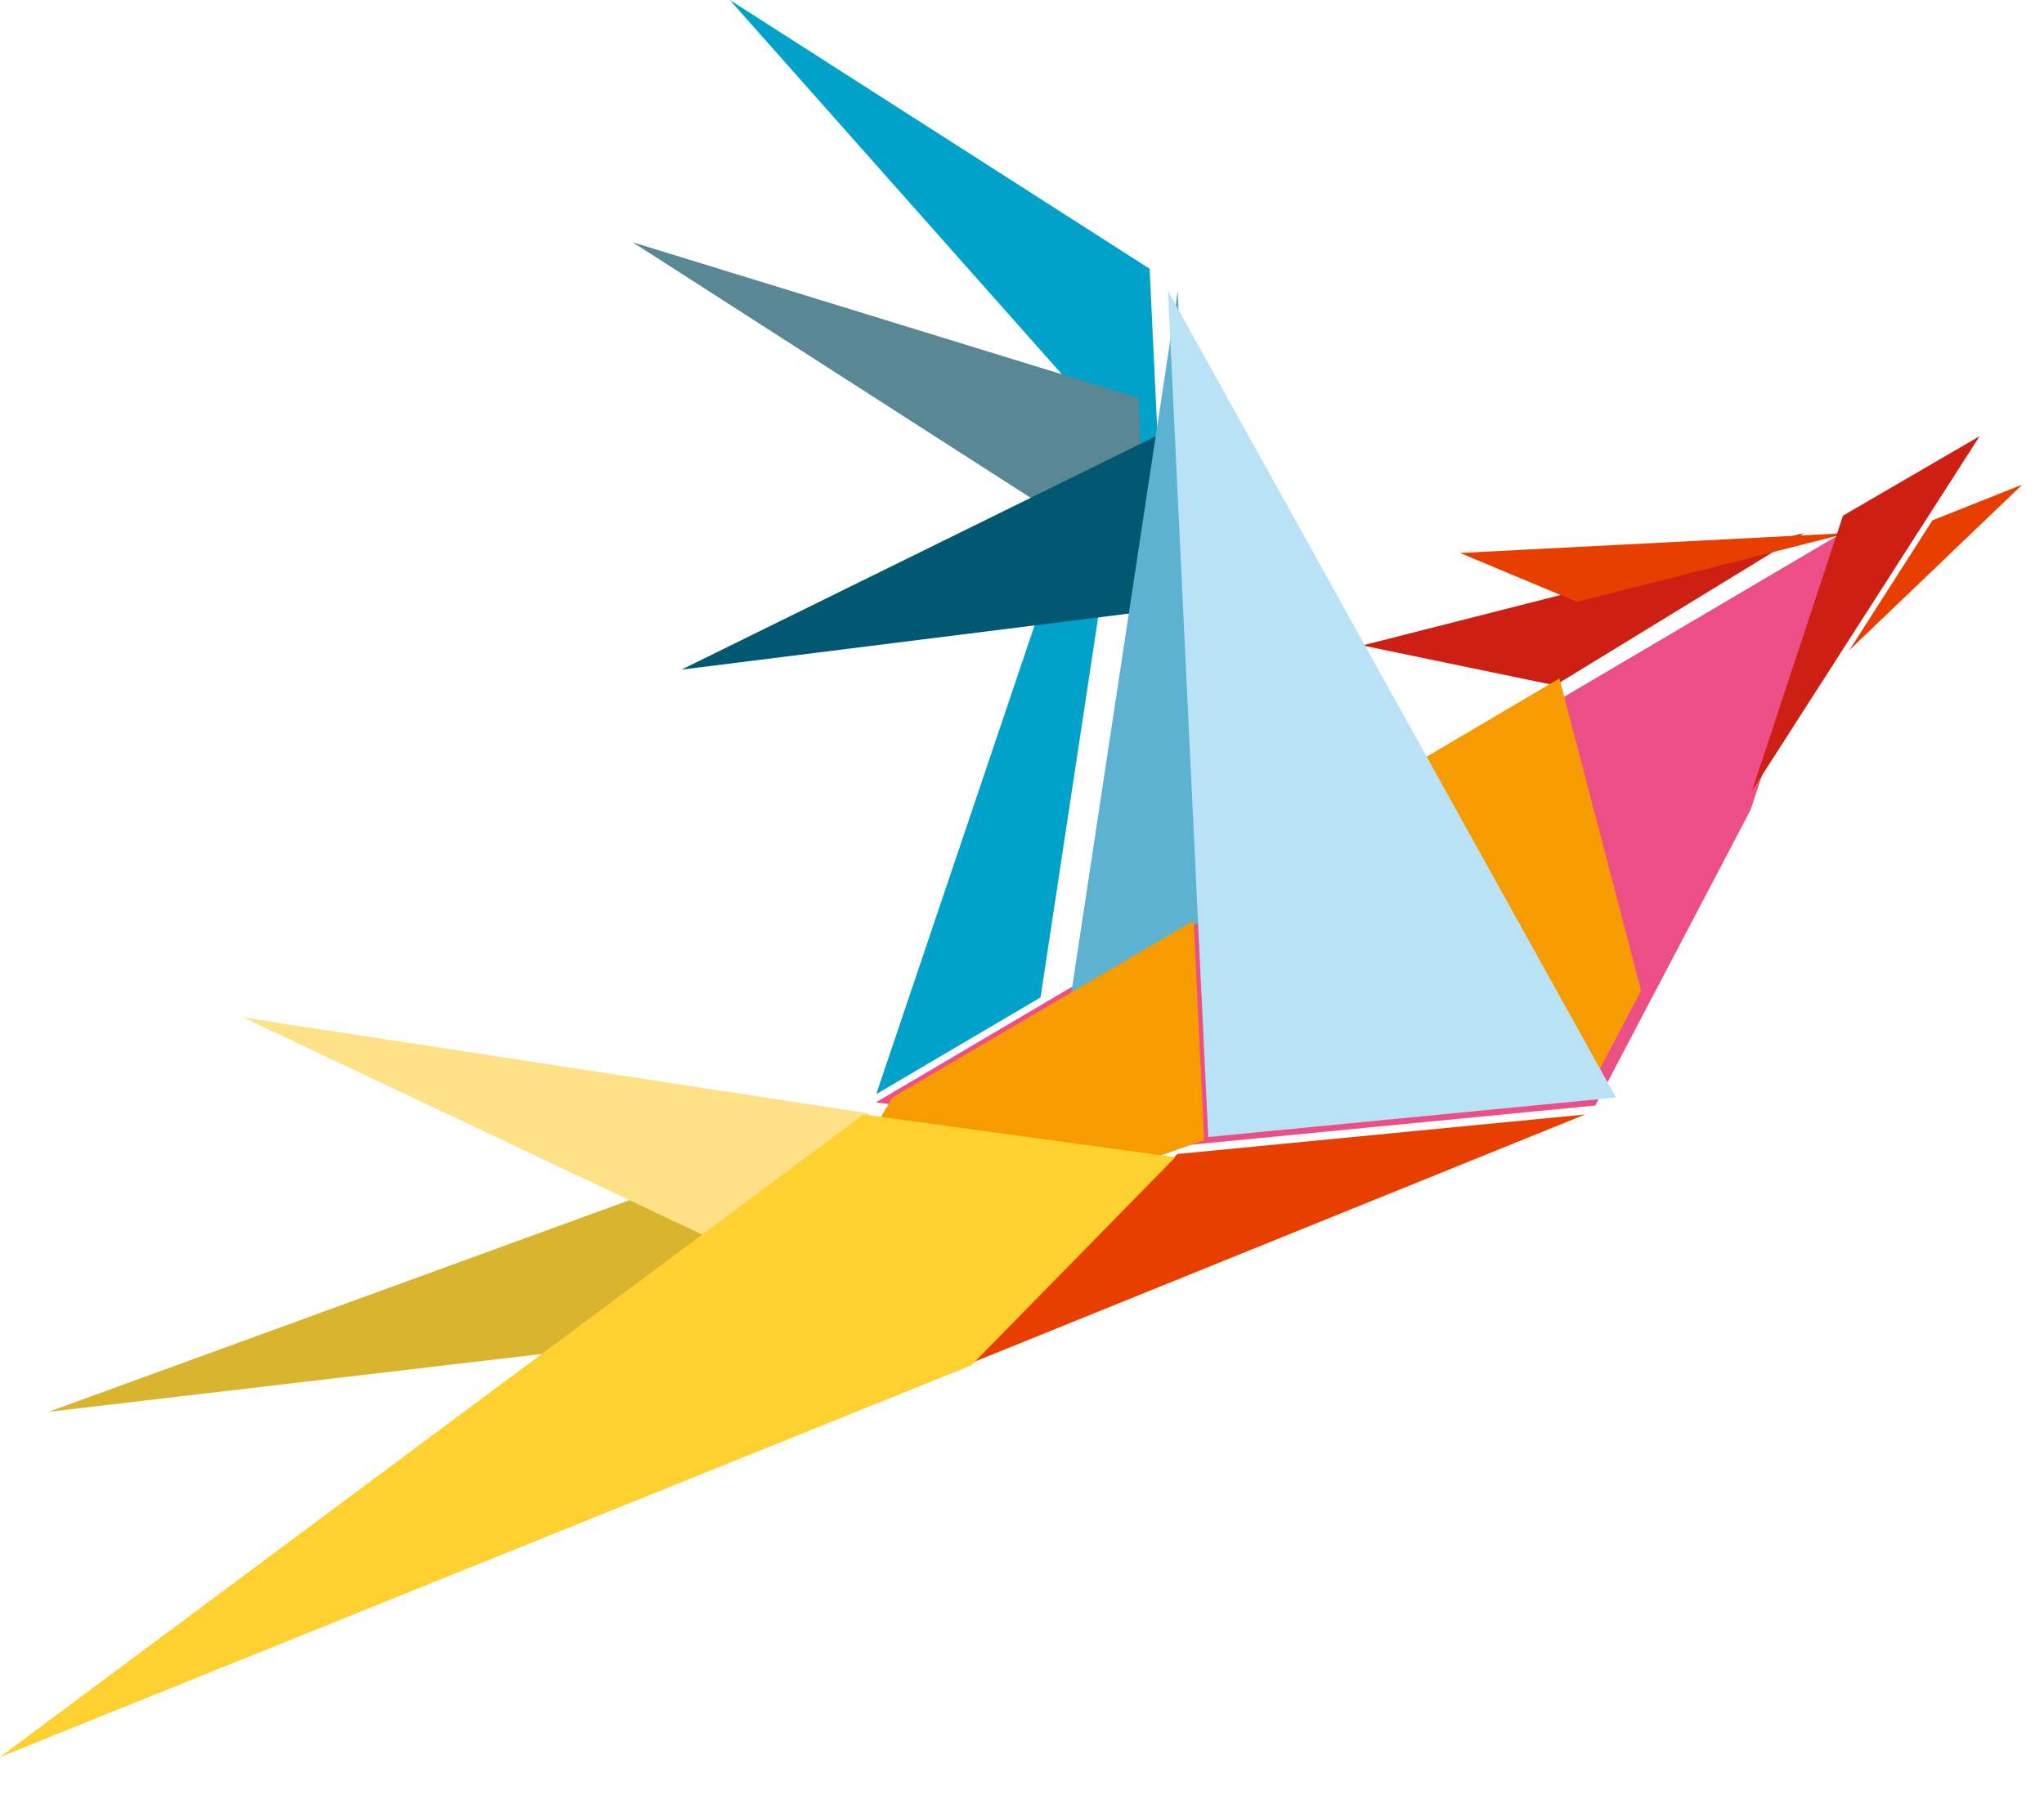
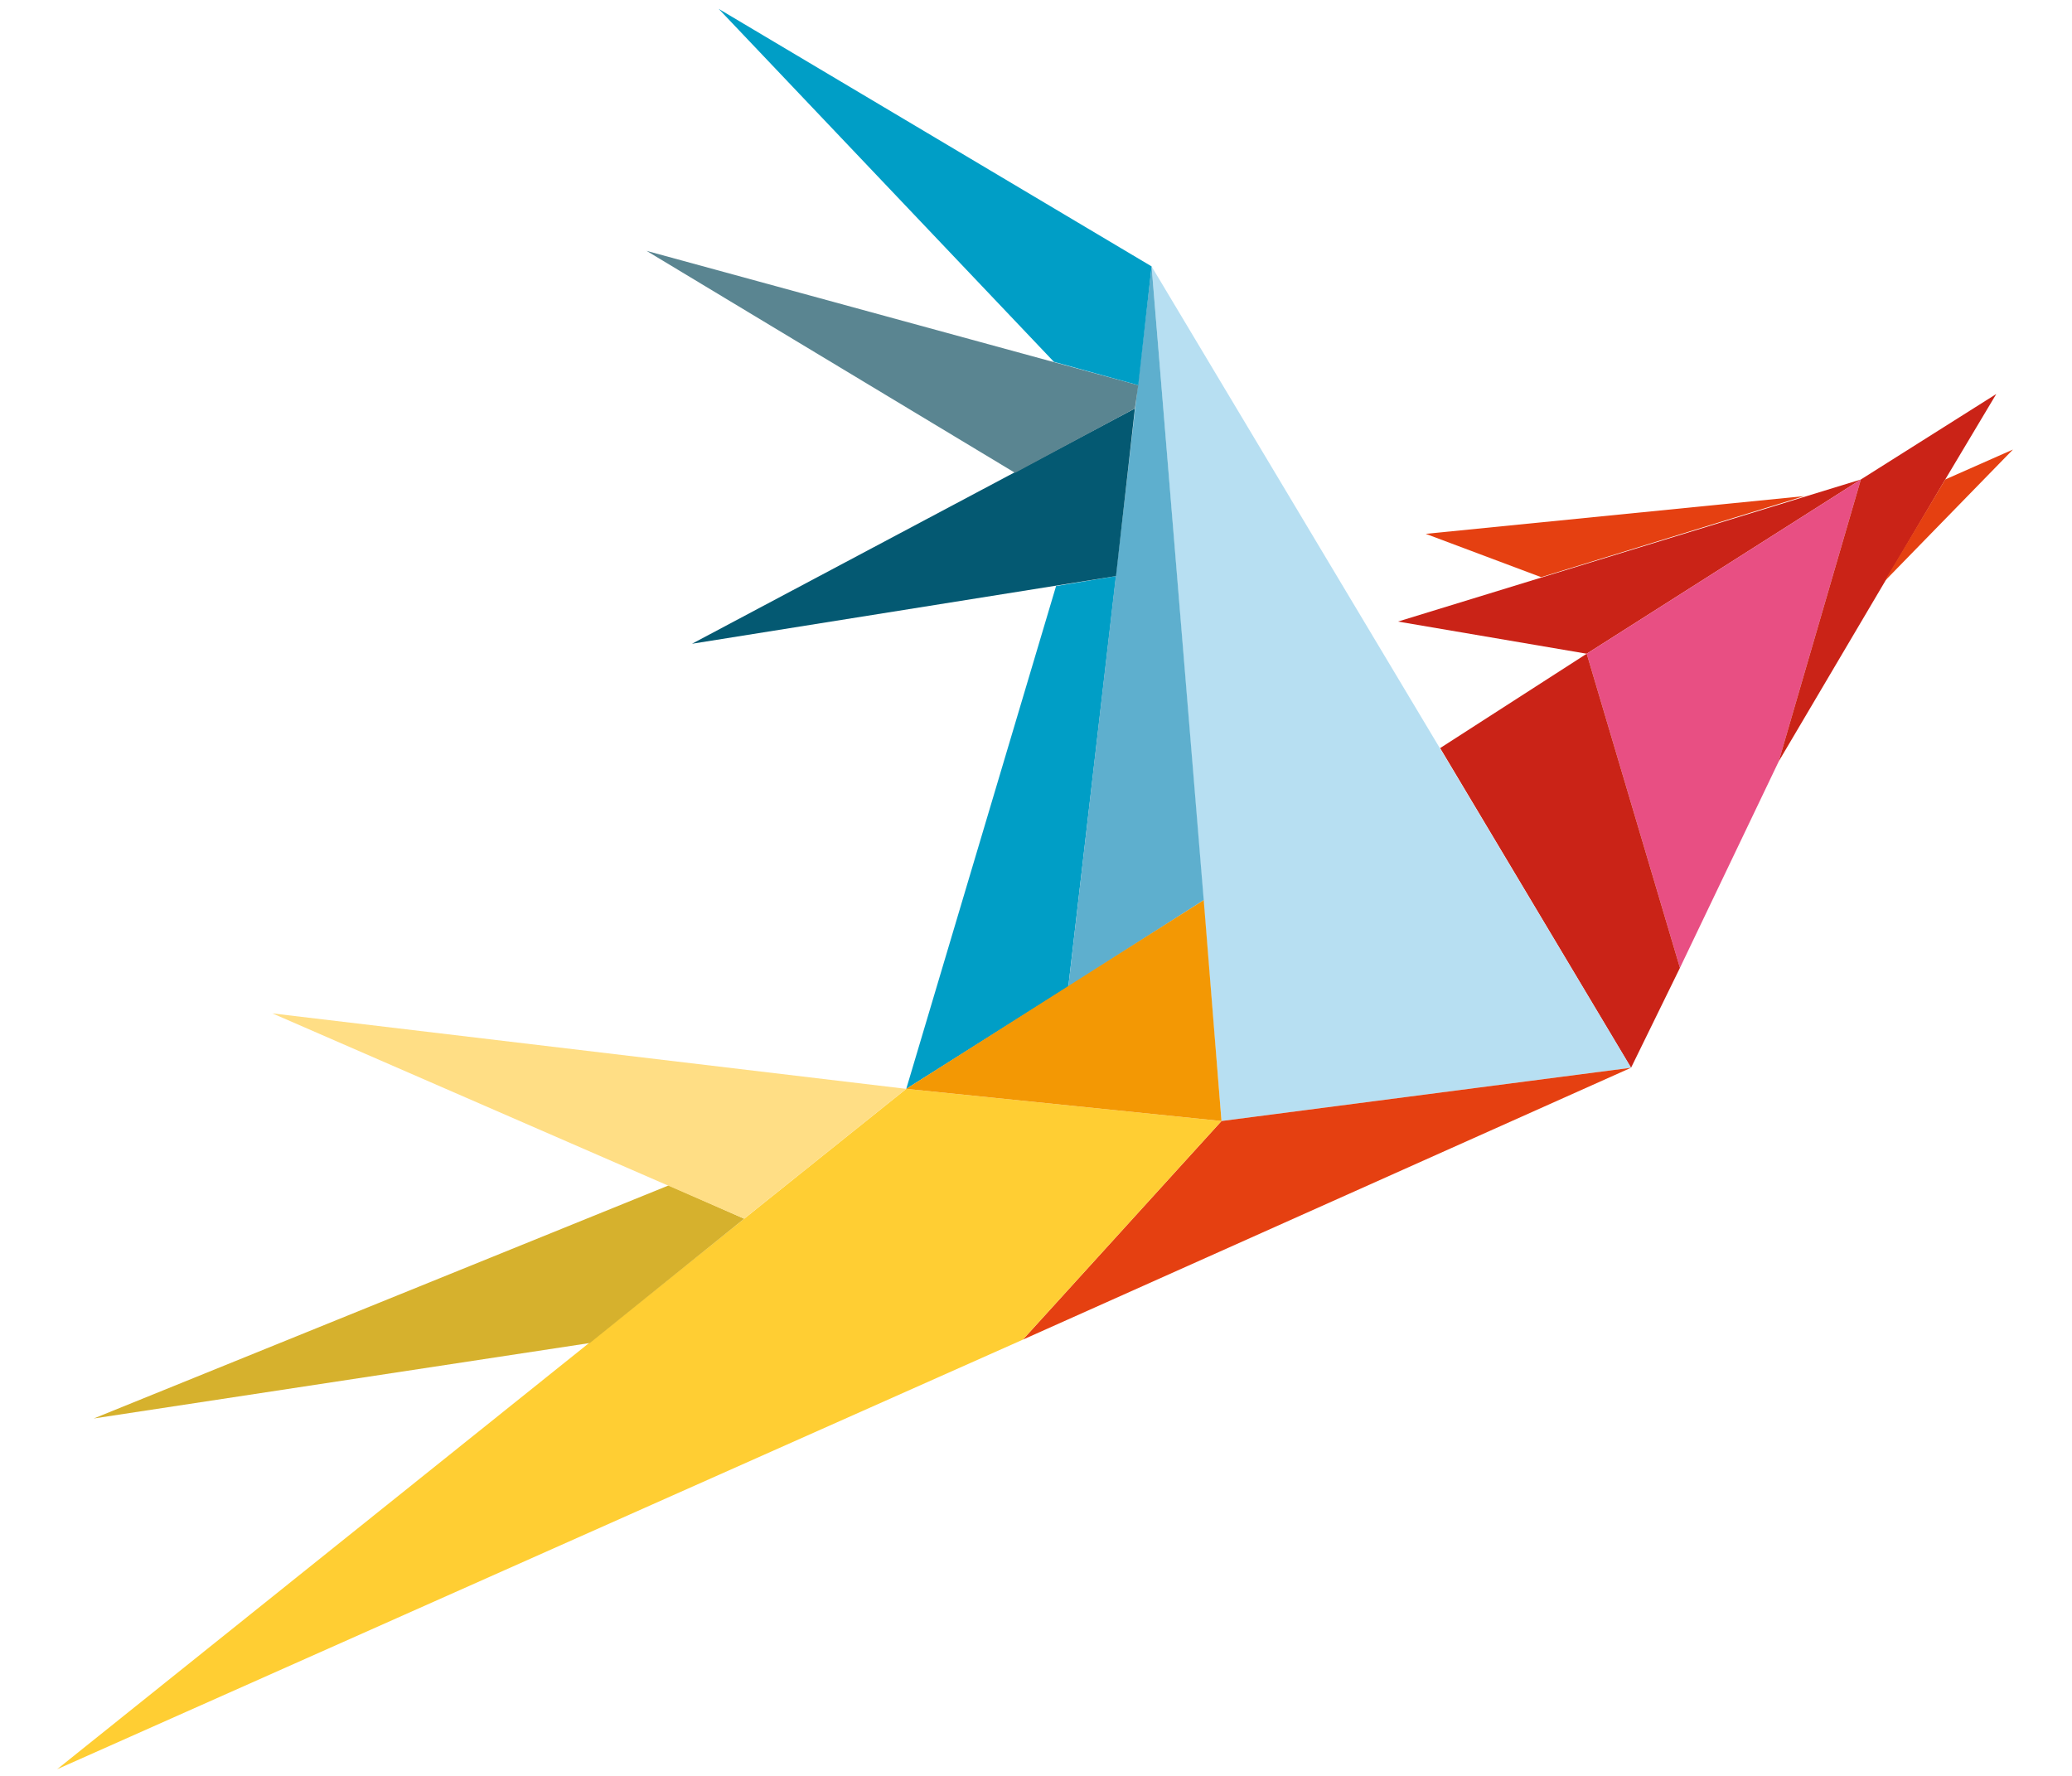
- <svg xmlns="http://www.w3.org/2000/svg" viewBox="0 0 41 36">
-   <g fill="none" fill-rule="evenodd">
-     <path d="m17.343 22.361l-16.367 5.965 22.71-2.664-6.343-3.301" fill="#d9b42f" />
-     <path d="m17.418 22.339l2.16 5.03-14.698-6.954 12.537 1.922" fill="#ffe188" />
-     <path d="m40.566 9.722l-1.804.718-1.666 2.605 3.47-3.323" fill="#e83f00" />
-     <path d="m36.19 10.694l-8.861 2.256 3.865.801 4.996-3.057" fill="#cd1f14" />
-     <path d="m37.07 10.694l-7.784.401 2.347.981 5.437-1.382" fill="#e83f00" />
-     <path d="m32 22.18l3.114-5.929 1.839-5.559-19.384 11.425 6.252.857 8.179-.793" fill="#eb4f86" />
-     <g fill="#00a2c9">
-       <path d="m23.02 5.833l-5.444 16.12 3.296-1.941 2.149-14.18" />
-       <path d="m23.06 5.392l-8.421-5.392 8.627 9.726-.206-4.334" />
+ <svg xmlns="http://www.w3.org/2000/svg" width="126px" height="108px" viewBox="0 0 42 36" version="1.1">
+   <defs />
+   <g id="Page-1" stroke="none" stroke-width="1" fill="none" fill-rule="evenodd">
+     <g id="logo">
+       <g transform="translate(1, 0)" id="Shape">
+         <path d="M27.337,12.6 L36.72,9.72 L31.163,13.252 L27.337,12.6 Z" fill="#CA2317" />
+         <path d="M33.053,19.62 L31.163,13.252 L36.72,9.72 L35.055,15.435 L33.053,19.62 Z" fill="#E84F83" />
+         <path d="M39.465,7.987 L38.43,9.72 L35.055,15.435 L36.72,9.72 L39.465,7.987 Z" fill="#CA2317" />
+         <path d="M39.803,9.113 L37.193,11.79 L38.43,9.72 L39.803,9.113 Z" fill="#E54011" />
+         <path d="M27.9,10.822 L35.572,10.057 L30.24,11.7 L27.9,10.822 Z" fill="#E54011" />
+         <path d="M28.192,15.165 L31.163,13.252 L33.053,19.62 L32.062,21.645 L28.192,15.165 Z" fill="#CA2317" />
+         <path d="M23.76,22.725 L22.343,5.4 L32.062,21.645 L23.76,22.725 Z" fill="#B7DFF2" />
+         <path d="M19.733,27.157 L23.76,22.725 L32.062,21.645 L19.733,27.157 Z" fill="#E54011" />
+         <path d="M0.158,35.865 L19.733,27.157 L23.76,22.725 L17.37,22.073 L0.158,35.865 Z" fill="#FFCE33" />
+         <path d="M0.9,28.755 L10.957,27.225 L14.085,24.705 L12.555,24.03 L0.9,28.755 Z" fill="#D6B12D" />
+         <path d="M4.522,20.543 L14.085,24.705 L17.37,22.073 L4.522,20.543 Z" fill="#FFDE85" />
+         <path d="M21.622,11.678 L20.407,11.88 L17.37,22.073 L20.655,20.003 L21.622,11.678 Z" fill="#009EC6" />
+         <path d="M23.4,18.247 L20.655,20.003 L22.343,5.4 L23.4,18.247 Z" fill="#5EAFCE" />
+         <path d="M13.027,13.05 L21.622,11.678 L22.005,8.28 L13.027,13.05 Z" fill="#045972" />
+         <path d="M12.105,5.085 L19.575,9.585 L22.005,8.28 L22.073,7.808 L12.105,5.085 Z" fill="#5A8591" />
+         <path d="M13.568,0.18 L20.363,7.335 L22.073,7.808 L22.343,5.4 L13.568,0.18 Z" fill="#009EC6" />
+         <path d="M17.37,22.073 L23.4,18.247 L23.76,22.725 L17.37,22.073 Z" fill="#F39804" />
+       </g>
    </g>
-     <path d="m22.841 7.984l-10.15-3.123 10.274 6.599-.124-3.477" fill="#5a8794" />
-     <path d="m23.19 8.75l-9.52 4.685 9.644-1.208-.124-3.477" fill="#005971" />
-     <path d="m35.14 15.875l4.57-7.125-2.742 1.596-1.827 5.529" fill="#cd1f14" />
-     <path d="m24.22 18.406l-.596-12.573-2.149 14.18 2.745-1.607" fill="#5eb2d1" />
-     <path d="m31.28 13.611l1.639 6.266-1.024 1.943-3.585-6.457 2.97-1.752" fill="#f69b00" />
-     <path d="m31.795 22.361l-8.179.793-4.092 4.176 12.271-4.969" fill="#e83f00" />
-     <path d="m32.415 22.02l-8.987-16.184.808 16.977 8.179-.793" fill="#bae2f6" />
-     <path d="m23.943 18.472l.212 4.404-8.536 2.998 2.283-3.855 6.04-3.548" fill="#f69b00" />
-     <path d="m17.323 22.361l6.252.857-4.092 4.176-19.484 7.859 17.323-12.892" fill="#ffd130" />
  </g>
</svg>
